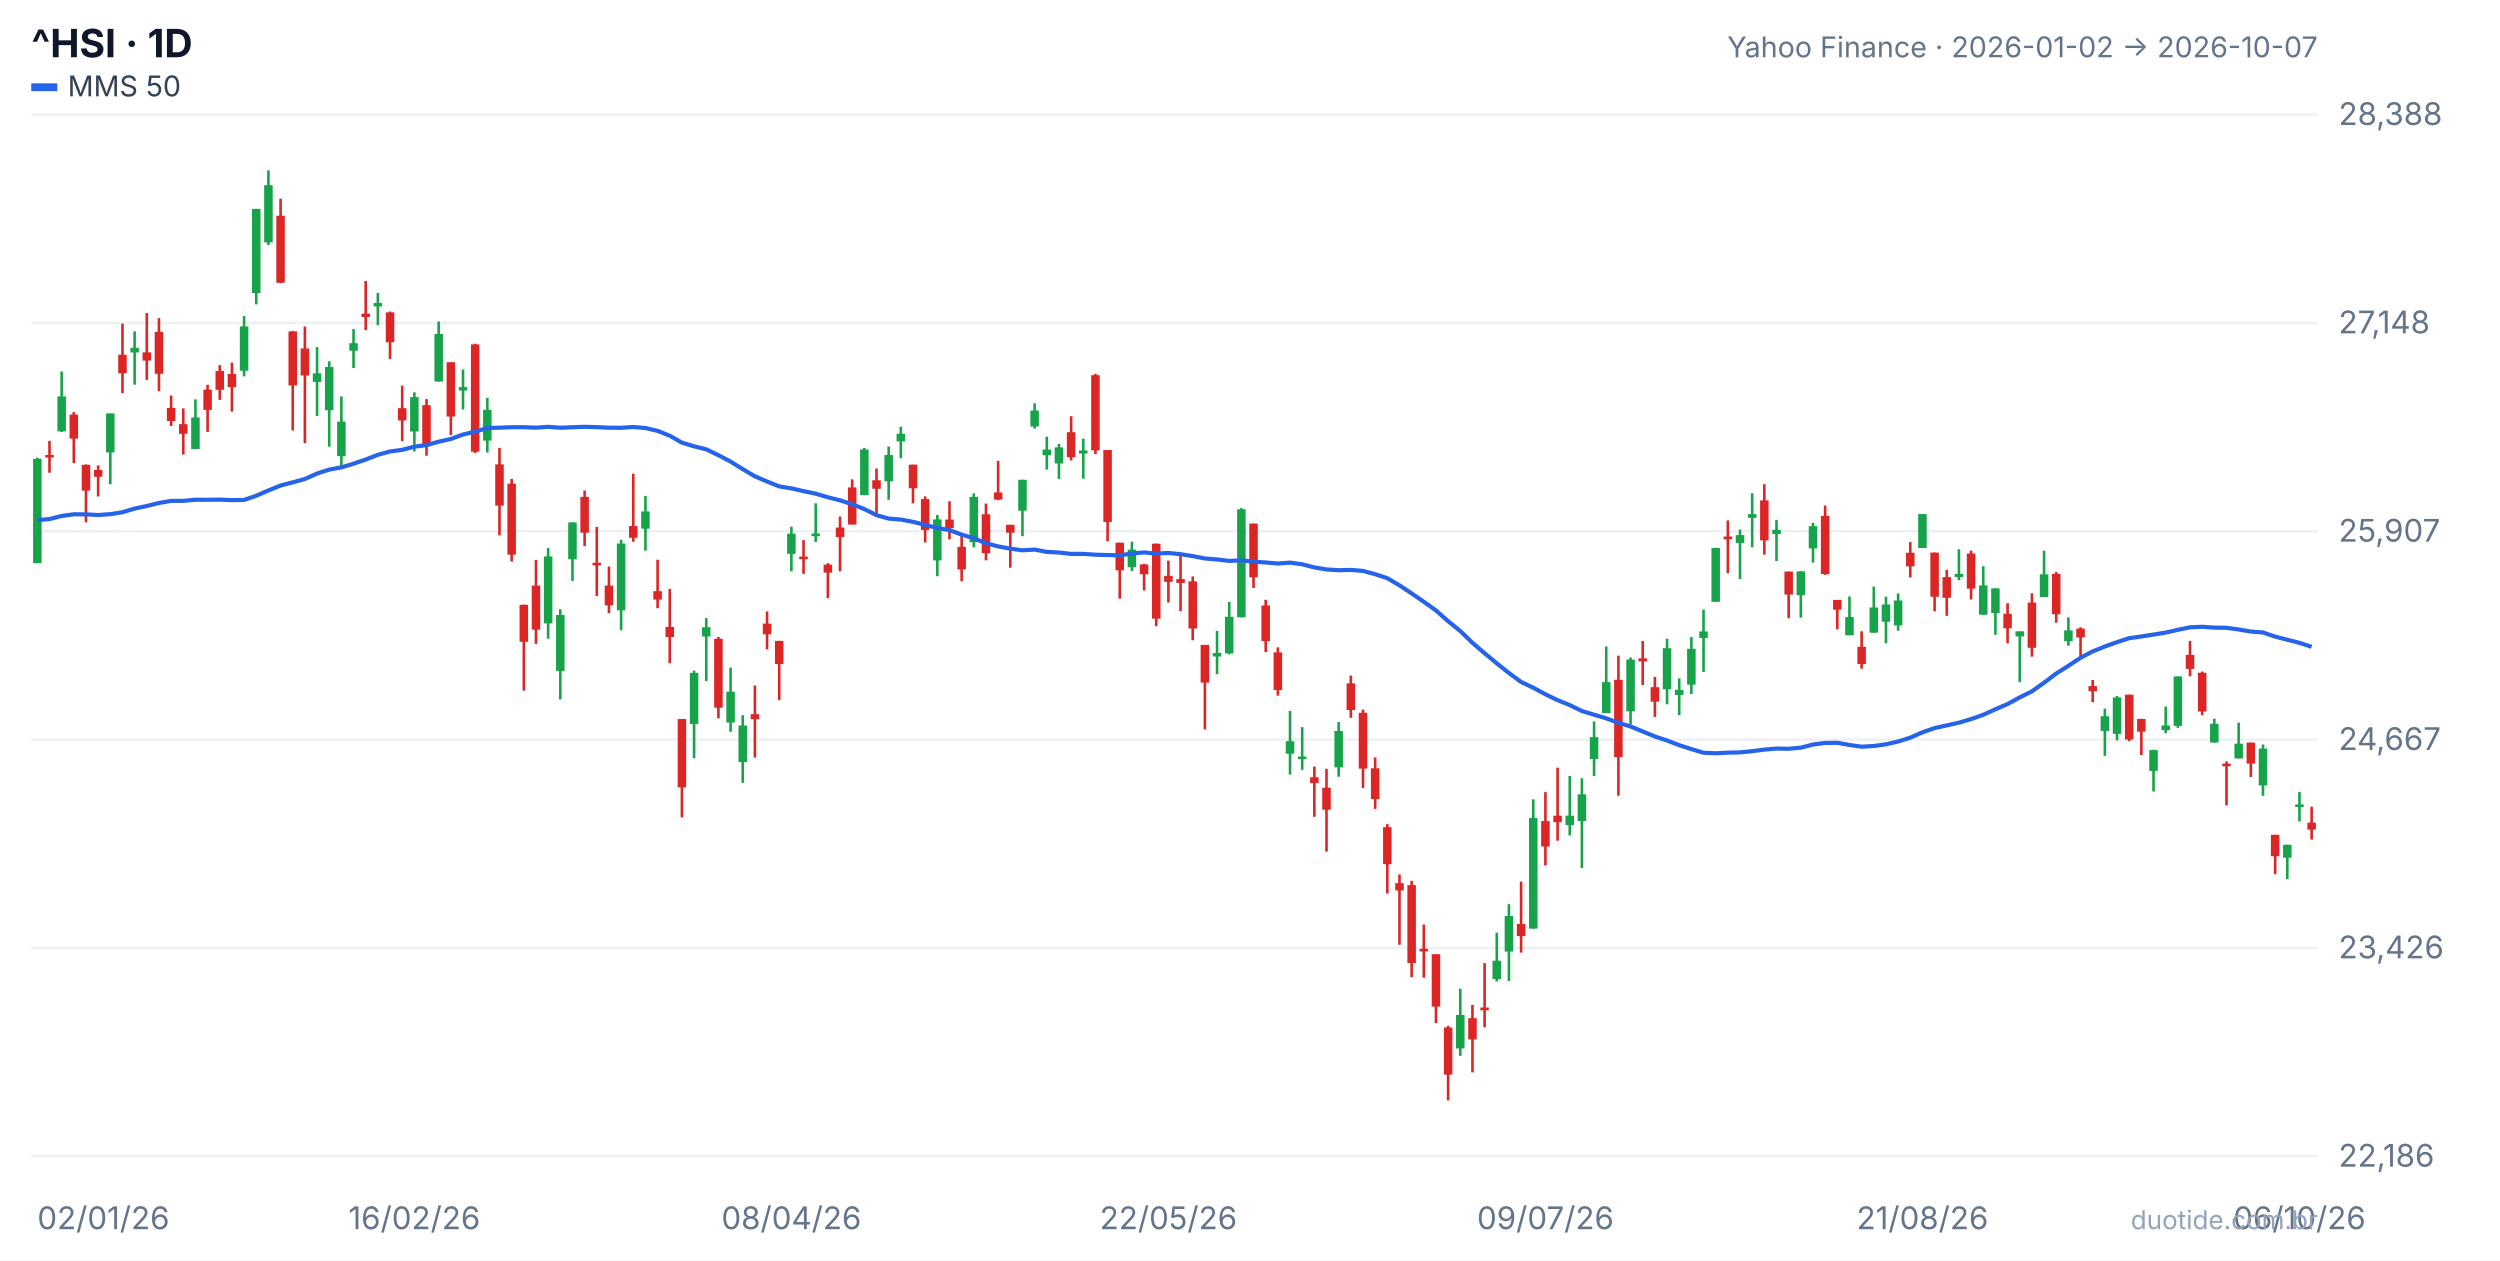
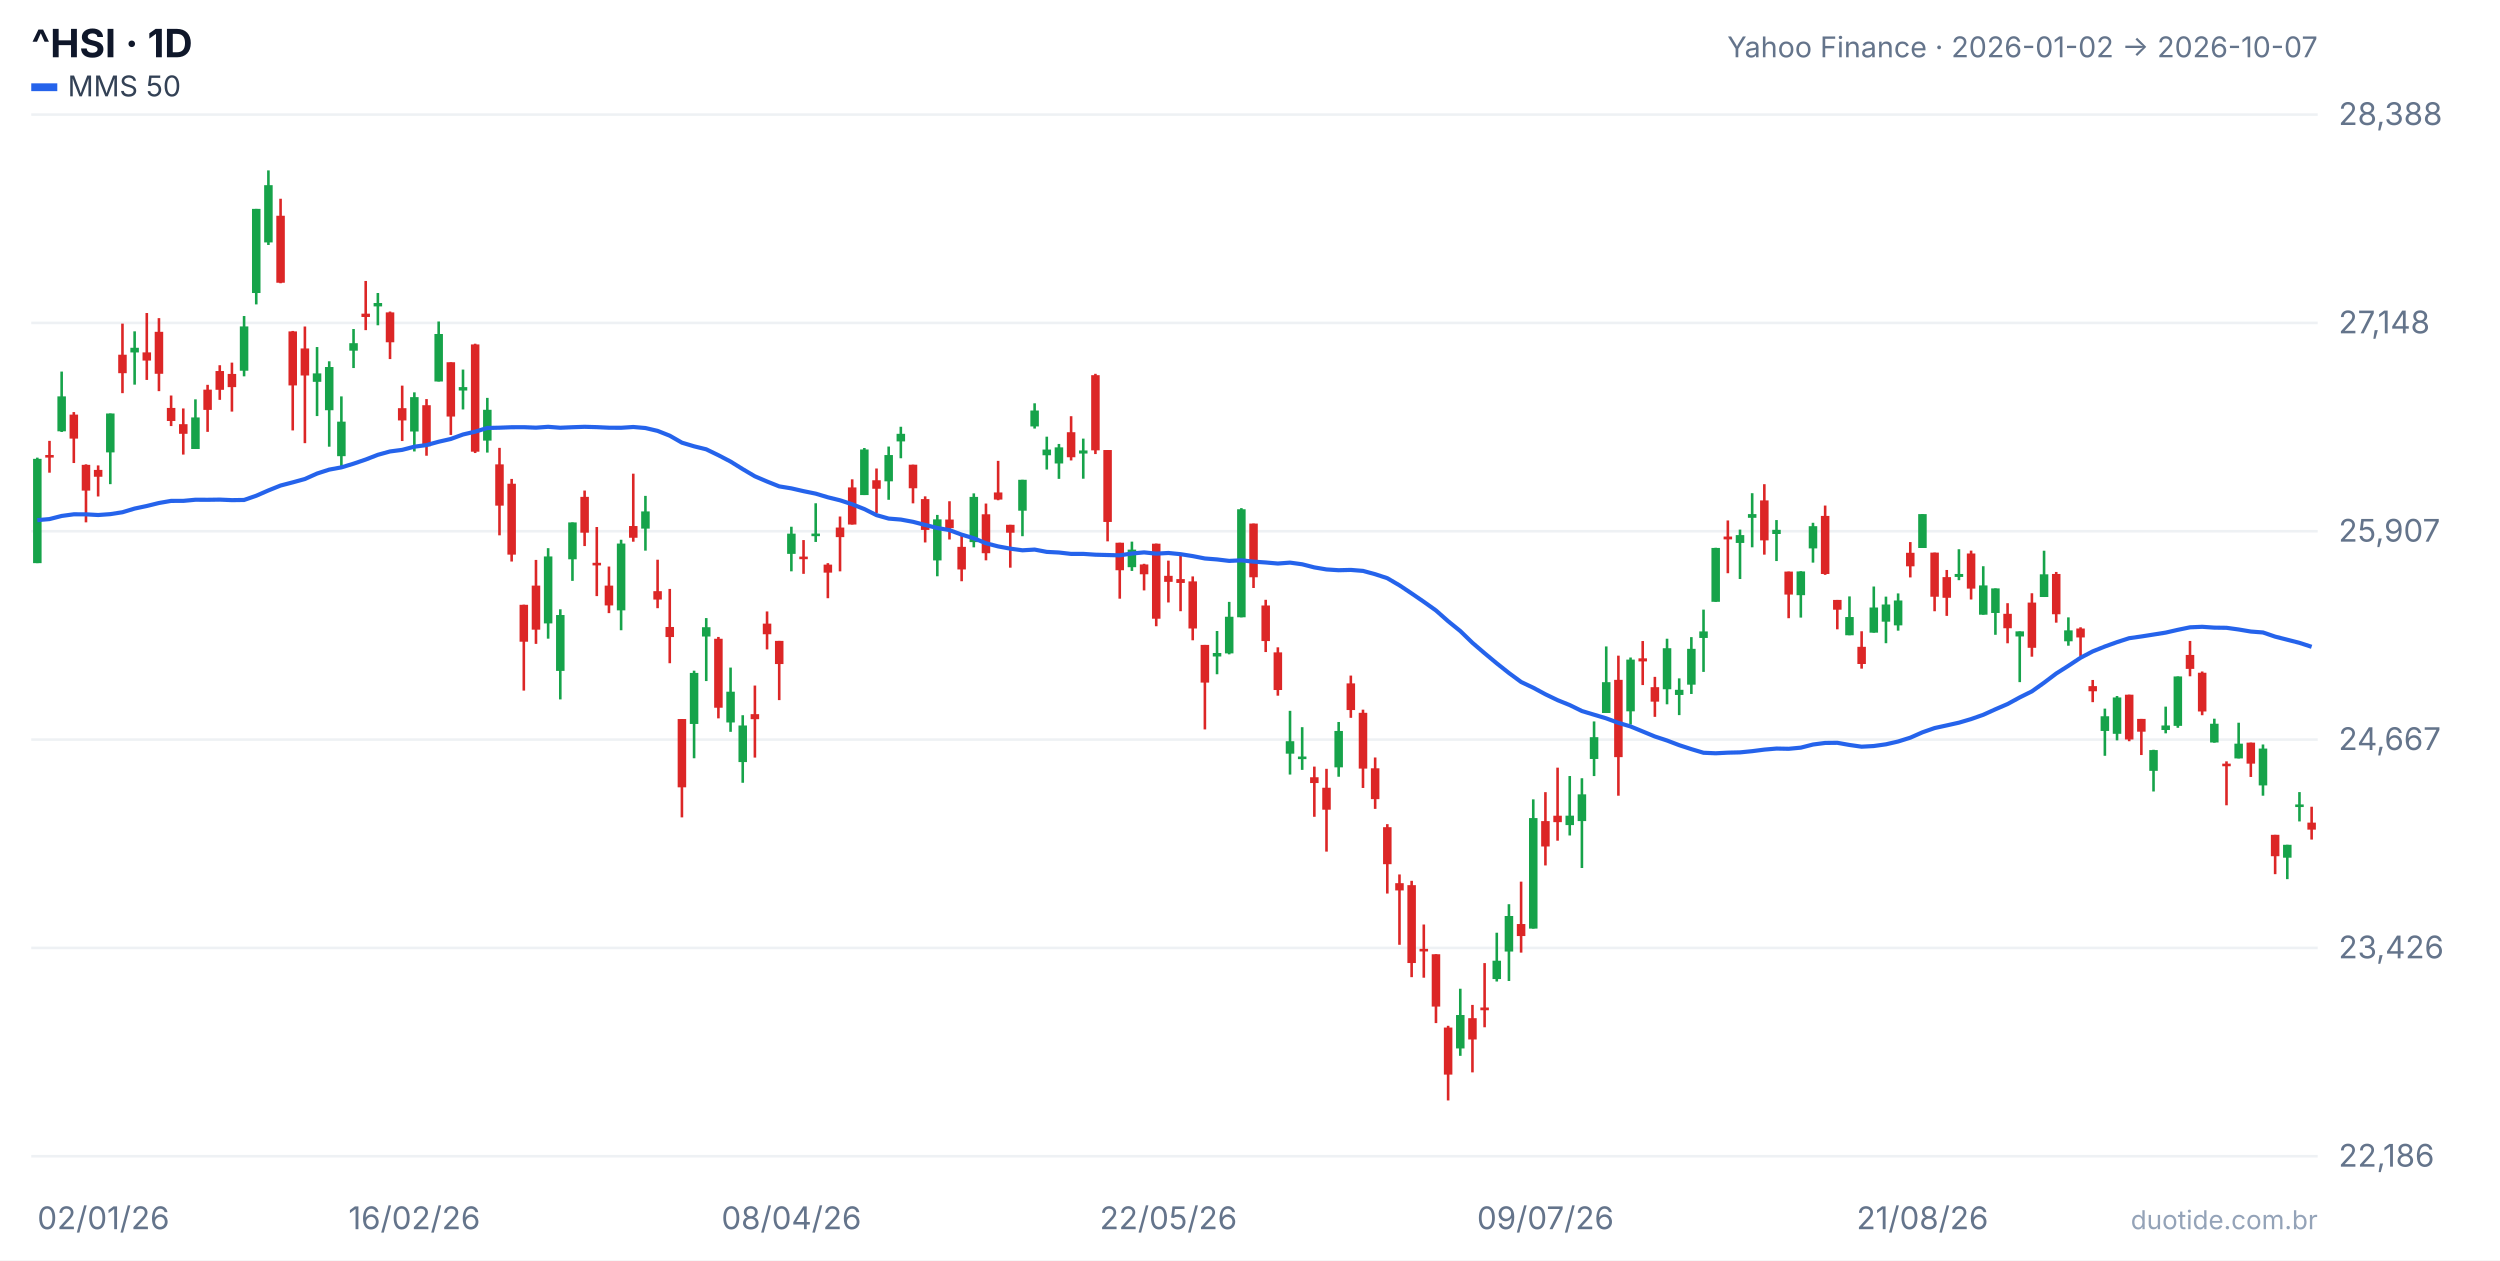
<svg xmlns="http://www.w3.org/2000/svg" viewBox="0 0 960 484" font-family="Inter,system-ui,sans-serif" font-size="12" role="img">
  <rect width="960" height="484" fill="#ffffff" />
  <text x="12" y="22" font-size="15" font-weight="700" fill="#0f172a">^HSI · 1D</text>
  <text x="890" y="22" font-size="11" fill="#64748b" text-anchor="end">Yahoo Finance · 2026-01-02 → 2026-10-07</text>
  <line x1="12" x2="890" y1="444" y2="444" stroke="#eef1f4" />
  <text x="898" y="448" fill="#64748b">22,186</text>
  <line x1="12" x2="890" y1="364" y2="364" stroke="#eef1f4" />
  <text x="898" y="368" fill="#64748b">23,426</text>
  <line x1="12" x2="890" y1="284" y2="284" stroke="#eef1f4" />
  <text x="898" y="288" fill="#64748b">24,667</text>
  <line x1="12" x2="890" y1="204" y2="204" stroke="#eef1f4" />
  <text x="898" y="208" fill="#64748b">25,907</text>
  <line x1="12" x2="890" y1="124" y2="124" stroke="#eef1f4" />
  <text x="898" y="128" fill="#64748b">27,148</text>
  <line x1="12" x2="890" y1="44" y2="44" stroke="#eef1f4" />
  <text x="898" y="48" fill="#64748b">28,388</text>
  <text x="14.335" y="472" fill="#64748b" text-anchor="start">02/01/26</text>
  <text x="159.112" y="472" fill="#64748b" text-anchor="middle">16/02/26</text>
  <text x="303.888" y="472" fill="#64748b" text-anchor="middle">08/04/26</text>
  <text x="448.665" y="472" fill="#64748b" text-anchor="middle">22/05/26</text>
  <text x="593.441" y="472" fill="#64748b" text-anchor="middle">09/07/26</text>
  <text x="738.218" y="472" fill="#64748b" text-anchor="middle">21/08/26</text>
-   <text x="882.995" y="472" fill="#64748b" text-anchor="middle">06/10/26</text>
  <line x1="14.335" x2="14.335" y1="175.734" y2="216.246" stroke="#16a34a" />
  <rect x="12.701" y="176.196" width="3.269" height="40.051" fill="#16a34a" />
  <line x1="19.005" x2="19.005" y1="169.293" y2="181.514" stroke="#dc2626" />
  <rect x="17.371" y="174.714" width="3.269" height="1" fill="#dc2626" />
  <line x1="23.676" x2="23.676" y1="142.684" y2="165.885" stroke="#16a34a" />
  <rect x="22.041" y="152.207" width="3.269" height="13.417" fill="#16a34a" />
  <line x1="28.346" x2="28.346" y1="158.238" y2="177.805" stroke="#dc2626" />
  <rect x="26.711" y="159.212" width="3.269" height="9.214" fill="#dc2626" />
  <line x1="33.016" x2="33.016" y1="178.31" y2="200.581" stroke="#dc2626" />
  <rect x="31.381" y="178.497" width="3.269" height="9.897" fill="#dc2626" />
  <line x1="37.686" x2="37.686" y1="178.72" y2="190.645" stroke="#dc2626" />
  <rect x="36.052" y="180.447" width="3.269" height="2.628" fill="#dc2626" />
  <line x1="42.356" x2="42.356" y1="158.783" y2="185.915" stroke="#16a34a" />
  <rect x="40.722" y="158.783" width="3.269" height="14.938" fill="#16a34a" />
  <line x1="47.027" x2="47.027" y1="124.27" y2="150.976" stroke="#dc2626" />
  <rect x="45.392" y="136.21" width="3.269" height="7.097" fill="#dc2626" />
  <line x1="51.697" x2="51.697" y1="127.233" y2="147.705" stroke="#16a34a" />
  <rect x="50.062" y="133.547" width="3.269" height="1.795" fill="#16a34a" />
  <line x1="56.367" x2="56.367" y1="120.196" y2="145.894" stroke="#dc2626" />
  <rect x="54.732" y="135.317" width="3.269" height="3.143" fill="#dc2626" />
  <line x1="61.037" x2="61.037" y1="122.165" y2="150.202" stroke="#dc2626" />
  <rect x="59.403" y="127.418" width="3.269" height="16.115" fill="#dc2626" />
  <line x1="65.707" x2="65.707" y1="151.876" y2="163.608" stroke="#dc2626" />
  <rect x="64.073" y="156.647" width="3.269" height="5.011" fill="#dc2626" />
  <line x1="70.378" x2="70.378" y1="156.844" y2="174.558" stroke="#dc2626" />
  <rect x="68.743" y="162.883" width="3.269" height="3.701" fill="#dc2626" />
  <line x1="75.048" x2="75.048" y1="153.347" y2="172.419" stroke="#16a34a" />
  <rect x="73.413" y="160.293" width="3.269" height="12.125" fill="#16a34a" />
  <line x1="79.718" x2="79.718" y1="147.772" y2="165.834" stroke="#dc2626" />
  <rect x="78.084" y="149.624" width="3.269" height="7.774" fill="#dc2626" />
  <line x1="84.388" x2="84.388" y1="140.245" y2="153.543" stroke="#dc2626" />
  <rect x="82.754" y="142.475" width="3.269" height="7.213" fill="#dc2626" />
  <line x1="89.059" x2="89.059" y1="139.246" y2="158.051" stroke="#dc2626" />
  <rect x="87.424" y="143.592" width="3.269" height="5.064" fill="#dc2626" />
  <line x1="93.729" x2="93.729" y1="121.353" y2="144.516" stroke="#16a34a" />
  <rect x="92.094" y="125.348" width="3.269" height="17.012" fill="#16a34a" />
  <line x1="98.399" x2="98.399" y1="80.209" y2="116.89" stroke="#16a34a" />
  <rect x="96.764" y="80.209" width="3.269" height="32.31" fill="#16a34a" />
  <line x1="103.069" x2="103.069" y1="65.429" y2="94.074" stroke="#16a34a" />
  <rect x="101.435" y="71.104" width="3.269" height="21.989" fill="#16a34a" />
  <line x1="107.739" x2="107.739" y1="76.318" y2="108.77" stroke="#dc2626" />
  <rect x="106.105" y="82.848" width="3.269" height="25.723" fill="#dc2626" />
  <line x1="112.41" x2="112.41" y1="127.08" y2="165.288" stroke="#dc2626" />
  <rect x="110.775" y="127.257" width="3.269" height="20.75" fill="#dc2626" />
  <line x1="117.08" x2="117.08" y1="125.378" y2="170.177" stroke="#dc2626" />
  <rect x="115.445" y="133.808" width="3.269" height="10.382" fill="#dc2626" />
  <line x1="121.75" x2="121.75" y1="133.262" y2="159.77" stroke="#16a34a" />
  <rect x="120.115" y="143.381" width="3.269" height="3.242" fill="#16a34a" />
  <line x1="126.42" x2="126.42" y1="138.733" y2="171.533" stroke="#16a34a" />
  <rect x="124.786" y="140.935" width="3.269" height="16.592" fill="#16a34a" />
  <line x1="131.09" x2="131.09" y1="152.214" y2="178.997" stroke="#16a34a" />
  <rect x="129.456" y="161.913" width="3.269" height="13.259" fill="#16a34a" />
  <line x1="135.761" x2="135.761" y1="126.342" y2="141.331" stroke="#16a34a" />
  <rect x="134.126" y="131.783" width="3.269" height="2.881" fill="#16a34a" />
  <line x1="140.431" x2="140.431" y1="107.891" y2="126.775" stroke="#dc2626" />
  <rect x="138.796" y="120.446" width="3.269" height="1.278" fill="#dc2626" />
  <line x1="145.101" x2="145.101" y1="112.513" y2="124.908" stroke="#16a34a" />
  <rect x="143.466" y="116.356" width="3.269" height="1.303" fill="#16a34a" />
  <line x1="149.771" x2="149.771" y1="119.629" y2="137.884" stroke="#dc2626" />
  <rect x="148.137" y="119.956" width="3.269" height="11.48" fill="#dc2626" />
  <line x1="154.441" x2="154.441" y1="148.081" y2="169.36" stroke="#dc2626" />
  <rect x="152.807" y="156.74" width="3.269" height="4.71" fill="#dc2626" />
  <line x1="159.112" x2="159.112" y1="150.662" y2="173.362" stroke="#16a34a" />
  <rect x="157.477" y="152.498" width="3.269" height="13.203" fill="#16a34a" />
  <line x1="163.782" x2="163.782" y1="153.246" y2="175.003" stroke="#dc2626" />
  <rect x="162.147" y="155.6" width="3.269" height="15.767" fill="#dc2626" />
  <line x1="168.452" x2="168.452" y1="123.456" y2="146.499" stroke="#16a34a" />
  <rect x="166.818" y="128.252" width="3.269" height="18.246" fill="#16a34a" />
  <line x1="173.122" x2="173.122" y1="139.101" y2="167.013" stroke="#dc2626" />
  <rect x="171.488" y="139.101" width="3.269" height="20.853" fill="#dc2626" />
  <line x1="177.793" x2="177.793" y1="141.916" y2="157.232" stroke="#16a34a" />
  <rect x="176.158" y="148.643" width="3.269" height="1.323" fill="#16a34a" />
  <line x1="182.463" x2="182.463" y1="131.982" y2="173.968" stroke="#dc2626" />
  <rect x="180.828" y="132.262" width="3.269" height="41.19" fill="#dc2626" />
  <line x1="187.133" x2="187.133" y1="152.784" y2="173.795" stroke="#16a34a" />
  <rect x="185.498" y="157.361" width="3.269" height="11.833" fill="#16a34a" />
  <line x1="191.803" x2="191.803" y1="171.979" y2="205.571" stroke="#dc2626" />
  <rect x="190.169" y="178.317" width="3.269" height="15.847" fill="#dc2626" />
  <line x1="196.473" x2="196.473" y1="183.905" y2="215.628" stroke="#dc2626" />
  <rect x="194.839" y="185.755" width="3.269" height="27.224" fill="#dc2626" />
  <line x1="201.144" x2="201.144" y1="232.199" y2="265.192" stroke="#dc2626" />
  <rect x="199.509" y="232.244" width="3.269" height="14.178" fill="#dc2626" />
  <line x1="205.814" x2="205.814" y1="215.009" y2="247.248" stroke="#dc2626" />
  <rect x="204.179" y="224.873" width="3.269" height="16.916" fill="#dc2626" />
  <line x1="210.484" x2="210.484" y1="210.487" y2="245.252" stroke="#16a34a" />
  <rect x="208.849" y="213.675" width="3.269" height="25.713" fill="#16a34a" />
  <line x1="215.154" x2="215.154" y1="233.968" y2="268.573" stroke="#16a34a" />
  <rect x="213.52" y="236.17" width="3.269" height="21.457" fill="#16a34a" />
  <line x1="219.824" x2="219.824" y1="200.609" y2="223.058" stroke="#16a34a" />
  <rect x="218.19" y="200.609" width="3.269" height="14.162" fill="#16a34a" />
  <line x1="224.495" x2="224.495" y1="188.373" y2="209.689" stroke="#dc2626" />
  <rect x="222.86" y="190.795" width="3.269" height="13.757" fill="#dc2626" />
  <line x1="229.165" x2="229.165" y1="202.371" y2="228.903" stroke="#dc2626" />
  <rect x="227.53" y="216.114" width="3.269" height="1" fill="#dc2626" />
  <line x1="233.835" x2="233.835" y1="217.552" y2="235.435" stroke="#dc2626" />
  <rect x="232.201" y="224.879" width="3.269" height="7.606" fill="#dc2626" />
  <line x1="238.505" x2="238.505" y1="207.262" y2="242.016" stroke="#16a34a" />
  <rect x="236.871" y="208.727" width="3.269" height="25.65" fill="#16a34a" />
  <line x1="243.176" x2="243.176" y1="181.892" y2="208.022" stroke="#dc2626" />
  <rect x="241.541" y="201.994" width="3.269" height="4.507" fill="#dc2626" />
  <line x1="247.846" x2="247.846" y1="190.417" y2="211.448" stroke="#16a34a" />
  <rect x="246.211" y="196.384" width="3.269" height="6.603" fill="#16a34a" />
  <line x1="252.516" x2="252.516" y1="214.93" y2="233.552" stroke="#dc2626" />
  <rect x="250.881" y="227.007" width="3.269" height="3.223" fill="#dc2626" />
  <line x1="257.186" x2="257.186" y1="226.148" y2="254.679" stroke="#dc2626" />
  <rect x="255.552" y="240.761" width="3.269" height="3.867" fill="#dc2626" />
  <line x1="261.856" x2="261.856" y1="276.109" y2="313.874" stroke="#dc2626" />
  <rect x="260.222" y="276.109" width="3.269" height="26.225" fill="#dc2626" />
  <line x1="266.527" x2="266.527" y1="257.54" y2="291.176" stroke="#16a34a" />
  <rect x="264.892" y="258.403" width="3.269" height="19.597" fill="#16a34a" />
  <line x1="271.197" x2="271.197" y1="237.342" y2="261.531" stroke="#16a34a" />
  <rect x="269.562" y="240.847" width="3.269" height="3.575" fill="#16a34a" />
  <line x1="275.867" x2="275.867" y1="244.582" y2="275.854" stroke="#dc2626" />
  <rect x="274.232" y="245.283" width="3.269" height="26.487" fill="#dc2626" />
  <line x1="280.537" x2="280.537" y1="256.348" y2="281.025" stroke="#16a34a" />
  <rect x="278.903" y="265.614" width="3.269" height="11.816" fill="#16a34a" />
  <line x1="285.207" x2="285.207" y1="274.644" y2="300.587" stroke="#16a34a" />
  <rect x="283.573" y="278.583" width="3.269" height="14.055" fill="#16a34a" />
  <line x1="289.878" x2="289.878" y1="263.251" y2="290.914" stroke="#dc2626" />
  <rect x="288.243" y="274.235" width="3.269" height="1.938" fill="#dc2626" />
  <line x1="294.548" x2="294.548" y1="234.797" y2="249.376" stroke="#dc2626" />
  <rect x="292.913" y="239.474" width="3.269" height="4.076" fill="#dc2626" />
  <line x1="299.218" x2="299.218" y1="246.1" y2="268.846" stroke="#dc2626" />
  <rect x="297.584" y="246.1" width="3.269" height="8.897" fill="#dc2626" />
  <line x1="303.888" x2="303.888" y1="202.268" y2="219.39" stroke="#16a34a" />
  <rect x="302.254" y="204.922" width="3.269" height="7.768" fill="#16a34a" />
  <line x1="308.559" x2="308.559" y1="207.387" y2="220.36" stroke="#dc2626" />
  <rect x="306.924" y="213.732" width="3.269" height="1" fill="#dc2626" />
  <line x1="313.229" x2="313.229" y1="193.253" y2="208.106" stroke="#16a34a" />
  <rect x="311.594" y="204.889" width="3.269" height="1" fill="#16a34a" />
  <line x1="317.899" x2="317.899" y1="216.249" y2="229.717" stroke="#dc2626" />
  <rect x="316.264" y="216.812" width="3.269" height="3.082" fill="#dc2626" />
  <line x1="322.569" x2="322.569" y1="198.34" y2="219.399" stroke="#dc2626" />
  <rect x="320.935" y="202.576" width="3.269" height="3.681" fill="#dc2626" />
  <line x1="327.239" x2="327.239" y1="184.056" y2="201.42" stroke="#dc2626" />
  <rect x="325.605" y="187.173" width="3.269" height="14.247" fill="#dc2626" />
  <line x1="331.91" x2="331.91" y1="172.03" y2="190.104" stroke="#16a34a" />
  <rect x="330.275" y="172.598" width="3.269" height="17.506" fill="#16a34a" />
  <line x1="336.58" x2="336.58" y1="179.904" y2="197.027" stroke="#dc2626" />
  <rect x="334.945" y="184.418" width="3.269" height="3.266" fill="#dc2626" />
  <line x1="341.25" x2="341.25" y1="171.474" y2="191.92" stroke="#16a34a" />
  <rect x="339.615" y="174.738" width="3.269" height="10.09" fill="#16a34a" />
  <line x1="345.92" x2="345.92" y1="163.877" y2="175.967" stroke="#16a34a" />
  <rect x="344.286" y="166.586" width="3.269" height="2.914" fill="#16a34a" />
  <line x1="350.59" x2="350.59" y1="178.444" y2="193.286" stroke="#dc2626" />
  <rect x="348.956" y="178.444" width="3.269" height="9.052" fill="#dc2626" />
  <line x1="355.261" x2="355.261" y1="190.602" y2="208.306" stroke="#dc2626" />
  <rect x="353.626" y="191.651" width="3.269" height="11.841" fill="#dc2626" />
  <line x1="359.931" x2="359.931" y1="197.727" y2="221.287" stroke="#16a34a" />
  <rect x="358.296" y="199.437" width="3.269" height="15.765" fill="#16a34a" />
  <line x1="364.601" x2="364.601" y1="192.476" y2="207.165" stroke="#dc2626" />
  <rect x="362.966" y="199.508" width="3.269" height="3.31" fill="#dc2626" />
  <line x1="369.271" x2="369.271" y1="204.687" y2="223.199" stroke="#dc2626" />
  <rect x="367.637" y="209.994" width="3.269" height="8.679" fill="#dc2626" />
  <line x1="373.941" x2="373.941" y1="189.45" y2="210.182" stroke="#16a34a" />
  <rect x="372.307" y="190.811" width="3.269" height="17.361" fill="#16a34a" />
  <line x1="378.612" x2="378.612" y1="193.364" y2="215.167" stroke="#dc2626" />
  <rect x="376.977" y="197.486" width="3.269" height="14.948" fill="#dc2626" />
  <line x1="383.282" x2="383.282" y1="176.971" y2="192.099" stroke="#dc2626" />
  <rect x="381.647" y="189.102" width="3.269" height="2.738" fill="#dc2626" />
  <line x1="387.952" x2="387.952" y1="201.522" y2="217.991" stroke="#dc2626" />
  <rect x="386.318" y="201.522" width="3.269" height="3.04" fill="#dc2626" />
  <line x1="392.622" x2="392.622" y1="184.237" y2="205.902" stroke="#16a34a" />
  <rect x="390.988" y="184.237" width="3.269" height="11.874" fill="#16a34a" />
  <line x1="397.293" x2="397.293" y1="154.864" y2="164.567" stroke="#16a34a" />
  <rect x="395.658" y="157.635" width="3.269" height="6.122" fill="#16a34a" />
  <line x1="401.963" x2="401.963" y1="167.682" y2="180.302" stroke="#16a34a" />
  <rect x="400.328" y="172.633" width="3.269" height="2.188" fill="#16a34a" />
  <line x1="406.633" x2="406.633" y1="170.477" y2="183.883" stroke="#16a34a" />
  <rect x="404.998" y="171.787" width="3.269" height="6.189" fill="#16a34a" />
  <line x1="411.303" x2="411.303" y1="159.822" y2="176.817" stroke="#dc2626" />
  <rect x="409.669" y="165.97" width="3.269" height="9.616" fill="#dc2626" />
  <line x1="415.973" x2="415.973" y1="168.429" y2="183.828" stroke="#16a34a" />
  <rect x="414.339" y="172.973" width="3.269" height="1.19" fill="#16a34a" />
  <line x1="420.644" x2="420.644" y1="143.543" y2="174.365" stroke="#dc2626" />
  <rect x="419.009" y="144.068" width="3.269" height="28.866" fill="#dc2626" />
  <line x1="425.314" x2="425.314" y1="172.807" y2="207.88" stroke="#dc2626" />
  <rect x="423.679" y="172.807" width="3.269" height="27.62" fill="#dc2626" />
  <line x1="429.984" x2="429.984" y1="208.408" y2="229.899" stroke="#dc2626" />
  <rect x="428.349" y="208.408" width="3.269" height="10.562" fill="#dc2626" />
  <line x1="434.654" x2="434.654" y1="207.989" y2="219.232" stroke="#16a34a" />
  <rect x="433.02" y="211.059" width="3.269" height="6.738" fill="#16a34a" />
  <line x1="439.324" x2="439.324" y1="216.497" y2="226.716" stroke="#dc2626" />
  <rect x="437.69" y="216.749" width="3.269" height="3.773" fill="#dc2626" />
  <line x1="443.995" x2="443.995" y1="208.747" y2="240.474" stroke="#dc2626" />
  <rect x="442.36" y="208.777" width="3.269" height="28.808" fill="#dc2626" />
  <line x1="448.665" x2="448.665" y1="215.283" y2="231.348" stroke="#dc2626" />
  <rect x="447.03" y="221.123" width="3.269" height="2.307" fill="#dc2626" />
  <line x1="453.335" x2="453.335" y1="212.96" y2="234.706" stroke="#dc2626" />
  <rect x="451.701" y="222.376" width="3.269" height="1.477" fill="#dc2626" />
  <line x1="458.005" x2="458.005" y1="221.341" y2="245.871" stroke="#dc2626" />
  <rect x="456.371" y="223.252" width="3.269" height="18.092" fill="#dc2626" />
  <line x1="462.676" x2="462.676" y1="247.642" y2="280.1" stroke="#dc2626" />
  <rect x="461.041" y="247.642" width="3.269" height="14.472" fill="#dc2626" />
  <line x1="467.346" x2="467.346" y1="242.305" y2="258.913" stroke="#16a34a" />
  <rect x="465.711" y="250.749" width="3.269" height="1.346" fill="#16a34a" />
  <line x1="472.016" x2="472.016" y1="231.121" y2="251.271" stroke="#16a34a" />
  <rect x="470.381" y="236.833" width="3.269" height="14.067" fill="#16a34a" />
  <line x1="476.686" x2="476.686" y1="195.117" y2="237.062" stroke="#16a34a" />
  <rect x="475.052" y="195.552" width="3.269" height="41.482" fill="#16a34a" />
  <line x1="481.356" x2="481.356" y1="201.053" y2="225.789" stroke="#dc2626" />
  <rect x="479.722" y="201.053" width="3.269" height="20.623" fill="#dc2626" />
  <line x1="486.027" x2="486.027" y1="230.326" y2="250.386" stroke="#dc2626" />
  <rect x="484.392" y="232.505" width="3.269" height="13.665" fill="#dc2626" />
  <line x1="490.697" x2="490.697" y1="248.57" y2="267.145" stroke="#dc2626" />
  <rect x="489.062" y="250.509" width="3.269" height="14.456" fill="#dc2626" />
  <line x1="495.367" x2="495.367" y1="272.96" y2="297.429" stroke="#16a34a" />
  <rect x="493.732" y="284.627" width="3.269" height="4.782" fill="#16a34a" />
  <line x1="500.037" x2="500.037" y1="279.236" y2="295.633" stroke="#16a34a" />
  <rect x="498.403" y="290.506" width="3.269" height="1" fill="#16a34a" />
  <line x1="504.707" x2="504.707" y1="294.371" y2="313.649" stroke="#dc2626" />
  <rect x="503.073" y="298.462" width="3.269" height="2.229" fill="#dc2626" />
  <line x1="509.378" x2="509.378" y1="295.226" y2="327.021" stroke="#dc2626" />
  <rect x="507.743" y="302.493" width="3.269" height="8.431" fill="#dc2626" />
  <line x1="514.048" x2="514.048" y1="277.24" y2="298.27" stroke="#16a34a" />
  <rect x="512.413" y="280.691" width="3.269" height="13.968" fill="#16a34a" />
  <line x1="518.718" x2="518.718" y1="259.422" y2="275.648" stroke="#dc2626" />
  <rect x="517.084" y="262.42" width="3.269" height="10.238" fill="#dc2626" />
  <line x1="523.388" x2="523.388" y1="272.508" y2="302.579" stroke="#dc2626" />
  <rect x="521.754" y="273.72" width="3.269" height="21.426" fill="#dc2626" />
  <line x1="528.059" x2="528.059" y1="290.874" y2="310.615" stroke="#dc2626" />
  <rect x="526.424" y="295.023" width="3.269" height="11.846" fill="#dc2626" />
  <line x1="532.729" x2="532.729" y1="316.472" y2="343.122" stroke="#dc2626" />
  <rect x="531.094" y="317.637" width="3.269" height="14.212" fill="#dc2626" />
  <line x1="537.399" x2="537.399" y1="335.789" y2="362.8" stroke="#dc2626" />
  <rect x="535.764" y="339.139" width="3.269" height="2.788" fill="#dc2626" />
  <line x1="542.069" x2="542.069" y1="338.233" y2="375.229" stroke="#dc2626" />
  <rect x="540.435" y="339.896" width="3.269" height="29.906" fill="#dc2626" />
  <line x1="546.739" x2="546.739" y1="355.01" y2="375.439" stroke="#dc2626" />
  <rect x="545.105" y="364.358" width="3.269" height="1" fill="#dc2626" />
  <line x1="551.41" x2="551.41" y1="366.434" y2="392.869" stroke="#dc2626" />
  <rect x="549.775" y="366.434" width="3.269" height="20.094" fill="#dc2626" />
  <line x1="556.08" x2="556.08" y1="393.909" y2="422.571" stroke="#dc2626" />
  <rect x="554.445" y="394.578" width="3.269" height="18.072" fill="#dc2626" />
  <line x1="560.75" x2="560.75" y1="379.676" y2="405.441" stroke="#16a34a" />
  <rect x="559.115" y="389.768" width="3.269" height="12.835" fill="#16a34a" />
  <line x1="565.42" x2="565.42" y1="385.887" y2="411.793" stroke="#dc2626" />
  <rect x="563.786" y="390.981" width="3.269" height="8.18" fill="#dc2626" />
  <line x1="570.09" x2="570.09" y1="369.825" y2="394.474" stroke="#dc2626" />
  <rect x="568.456" y="386.882" width="3.269" height="1.058" fill="#dc2626" />
  <line x1="574.761" x2="574.761" y1="358.167" y2="376.901" stroke="#16a34a" />
  <rect x="573.126" y="368.915" width="3.269" height="7.041" fill="#16a34a" />
  <line x1="579.431" x2="579.431" y1="347.213" y2="376.696" stroke="#16a34a" />
  <rect x="577.796" y="351.743" width="3.269" height="13.653" fill="#16a34a" />
  <line x1="584.101" x2="584.101" y1="338.548" y2="365.804" stroke="#dc2626" />
  <rect x="582.466" y="354.827" width="3.269" height="4.617" fill="#dc2626" />
  <line x1="588.771" x2="588.771" y1="306.949" y2="356.586" stroke="#16a34a" />
  <rect x="587.137" y="314.137" width="3.269" height="42.449" fill="#16a34a" />
  <line x1="593.441" x2="593.441" y1="304.186" y2="332.332" stroke="#dc2626" />
  <rect x="591.807" y="315.305" width="3.269" height="9.748" fill="#dc2626" />
  <line x1="598.112" x2="598.112" y1="294.779" y2="322.833" stroke="#dc2626" />
  <rect x="596.477" y="313.235" width="3.269" height="2.471" fill="#dc2626" />
  <line x1="602.782" x2="602.782" y1="297.995" y2="320.826" stroke="#16a34a" />
  <rect x="601.147" y="313.217" width="3.269" height="3.616" fill="#16a34a" />
  <line x1="607.452" x2="607.452" y1="298.845" y2="333.316" stroke="#16a34a" />
  <rect x="605.818" y="305.027" width="3.269" height="10.267" fill="#16a34a" />
  <line x1="612.122" x2="612.122" y1="277.032" y2="298.01" stroke="#16a34a" />
  <rect x="610.488" y="283.077" width="3.269" height="8.368" fill="#16a34a" />
  <line x1="616.793" x2="616.793" y1="248.231" y2="273.796" stroke="#16a34a" />
  <rect x="615.158" y="261.957" width="3.269" height="11.839" fill="#16a34a" />
  <line x1="621.463" x2="621.463" y1="251.77" y2="305.557" stroke="#dc2626" />
  <rect x="619.828" y="261.058" width="3.269" height="29.684" fill="#dc2626" />
  <line x1="626.133" x2="626.133" y1="252.48" y2="278.223" stroke="#16a34a" />
  <rect x="624.498" y="253.286" width="3.269" height="19.864" fill="#16a34a" />
  <line x1="630.803" x2="630.803" y1="246.154" y2="263.067" stroke="#dc2626" />
  <rect x="629.169" y="252.803" width="3.269" height="1.177" fill="#dc2626" />
  <line x1="635.473" x2="635.473" y1="259.914" y2="275.276" stroke="#dc2626" />
  <rect x="633.839" y="263.872" width="3.269" height="5.561" fill="#dc2626" />
  <line x1="640.144" x2="640.144" y1="245.268" y2="270.454" stroke="#16a34a" />
  <rect x="638.509" y="248.917" width="3.269" height="15.753" fill="#16a34a" />
  <line x1="644.814" x2="644.814" y1="260.49" y2="274.603" stroke="#16a34a" />
  <rect x="643.179" y="264.883" width="3.269" height="1.982" fill="#16a34a" />
  <line x1="649.484" x2="649.484" y1="244.651" y2="266.488" stroke="#16a34a" />
  <rect x="647.849" y="249.151" width="3.269" height="13.762" fill="#16a34a" />
  <line x1="654.154" x2="654.154" y1="234.093" y2="258.007" stroke="#16a34a" />
  <rect x="652.52" y="242.465" width="3.269" height="2.509" fill="#16a34a" />
  <line x1="658.824" x2="658.824" y1="210.345" y2="231.095" stroke="#16a34a" />
  <rect x="657.19" y="210.41" width="3.269" height="20.685" fill="#16a34a" />
  <line x1="663.495" x2="663.495" y1="199.853" y2="220.121" stroke="#dc2626" />
  <rect x="661.86" y="206.031" width="3.269" height="1.093" fill="#dc2626" />
  <line x1="668.165" x2="668.165" y1="203.363" y2="222.34" stroke="#16a34a" />
  <rect x="666.53" y="205.476" width="3.269" height="3.012" fill="#16a34a" />
  <line x1="672.835" x2="672.835" y1="189.389" y2="210.164" stroke="#16a34a" />
  <rect x="671.201" y="197.417" width="3.269" height="1.425" fill="#16a34a" />
  <line x1="677.505" x2="677.505" y1="185.927" y2="212.982" stroke="#dc2626" />
  <rect x="675.871" y="192.156" width="3.269" height="15.352" fill="#dc2626" />
  <line x1="682.176" x2="682.176" y1="199.704" y2="215.444" stroke="#16a34a" />
  <rect x="680.541" y="203.452" width="3.269" height="1.601" fill="#16a34a" />
  <line x1="686.846" x2="686.846" y1="219.489" y2="237.398" stroke="#dc2626" />
  <rect x="685.211" y="219.489" width="3.269" height="8.826" fill="#dc2626" />
  <line x1="691.516" x2="691.516" y1="219.335" y2="237.159" stroke="#16a34a" />
  <rect x="689.881" y="219.431" width="3.269" height="9.117" fill="#16a34a" />
  <line x1="696.186" x2="696.186" y1="200.748" y2="216.05" stroke="#16a34a" />
  <rect x="694.552" y="202.054" width="3.269" height="8.532" fill="#16a34a" />
  <line x1="700.856" x2="700.856" y1="194.133" y2="220.745" stroke="#dc2626" />
  <rect x="699.222" y="198.114" width="3.269" height="22.298" fill="#dc2626" />
  <line x1="705.527" x2="705.527" y1="230.371" y2="241.66" stroke="#dc2626" />
  <rect x="703.892" y="230.371" width="3.269" height="3.755" fill="#dc2626" />
  <line x1="710.197" x2="710.197" y1="229.017" y2="243.934" stroke="#16a34a" />
  <rect x="708.562" y="236.941" width="3.269" height="6.993" fill="#16a34a" />
  <line x1="714.867" x2="714.867" y1="242.4" y2="256.763" stroke="#dc2626" />
  <rect x="713.232" y="248.379" width="3.269" height="6.597" fill="#dc2626" />
  <line x1="719.537" x2="719.537" y1="225.22" y2="242.945" stroke="#16a34a" />
  <rect x="717.903" y="233.283" width="3.269" height="9.662" fill="#16a34a" />
  <line x1="724.207" x2="724.207" y1="229.105" y2="246.994" stroke="#16a34a" />
  <rect x="722.573" y="232.128" width="3.269" height="6.596" fill="#16a34a" />
  <line x1="728.878" x2="728.878" y1="227.869" y2="242.177" stroke="#16a34a" />
  <rect x="727.243" y="230.585" width="3.269" height="9.555" fill="#16a34a" />
  <line x1="733.548" x2="733.548" y1="208.153" y2="221.73" stroke="#dc2626" />
  <rect x="731.913" y="212.27" width="3.269" height="5.197" fill="#dc2626" />
  <line x1="738.218" x2="738.218" y1="197.413" y2="210.43" stroke="#16a34a" />
  <rect x="736.584" y="197.413" width="3.269" height="13.017" fill="#16a34a" />
  <line x1="742.888" x2="742.888" y1="212.203" y2="234.721" stroke="#dc2626" />
  <rect x="741.254" y="212.203" width="3.269" height="16.947" fill="#dc2626" />
  <line x1="747.559" x2="747.559" y1="218.868" y2="236.494" stroke="#dc2626" />
  <rect x="745.924" y="221.612" width="3.269" height="7.94" fill="#dc2626" />
  <line x1="752.229" x2="752.229" y1="210.906" y2="222.79" stroke="#16a34a" />
  <rect x="750.594" y="220.402" width="3.269" height="1.143" fill="#16a34a" />
  <line x1="756.899" x2="756.899" y1="211.436" y2="230.205" stroke="#dc2626" />
  <rect x="755.264" y="212.541" width="3.269" height="13.486" fill="#dc2626" />
  <line x1="761.569" x2="761.569" y1="217.428" y2="236.041" stroke="#16a34a" />
  <rect x="759.935" y="224.799" width="3.269" height="11.242" fill="#16a34a" />
  <line x1="766.239" x2="766.239" y1="225.947" y2="243.765" stroke="#16a34a" />
  <rect x="764.605" y="225.947" width="3.269" height="9.438" fill="#16a34a" />
  <line x1="770.91" x2="770.91" y1="231.623" y2="247.021" stroke="#dc2626" />
  <rect x="769.275" y="235.702" width="3.269" height="5.545" fill="#dc2626" />
  <line x1="775.58" x2="775.58" y1="242.442" y2="261.939" stroke="#16a34a" />
  <rect x="773.945" y="242.442" width="3.269" height="1.96" fill="#16a34a" />
  <line x1="780.25" x2="780.25" y1="227.807" y2="252.169" stroke="#dc2626" />
  <rect x="778.615" y="231.392" width="3.269" height="17.363" fill="#dc2626" />
  <line x1="784.92" x2="784.92" y1="211.477" y2="229.252" stroke="#16a34a" />
  <rect x="783.286" y="220.538" width="3.269" height="8.714" fill="#16a34a" />
  <line x1="789.59" x2="789.59" y1="219.628" y2="239.103" stroke="#dc2626" />
  <rect x="787.956" y="220.402" width="3.269" height="15.468" fill="#dc2626" />
  <line x1="794.261" x2="794.261" y1="237.064" y2="247.957" stroke="#16a34a" />
  <rect x="792.626" y="242.057" width="3.269" height="4.199" fill="#16a34a" />
  <line x1="798.931" x2="798.931" y1="240.874" y2="252.086" stroke="#dc2626" />
  <rect x="797.296" y="241.351" width="3.269" height="3.429" fill="#dc2626" />
  <line x1="803.601" x2="803.601" y1="261.105" y2="269.628" stroke="#dc2626" />
  <rect x="801.966" y="263.467" width="3.269" height="1.98" fill="#dc2626" />
  <line x1="808.271" x2="808.271" y1="272.109" y2="290.226" stroke="#16a34a" />
  <rect x="806.637" y="275.046" width="3.269" height="5.641" fill="#16a34a" />
  <line x1="812.941" x2="812.941" y1="267.268" y2="284.301" stroke="#16a34a" />
  <rect x="811.307" y="267.825" width="3.269" height="13.957" fill="#16a34a" />
  <line x1="817.612" x2="817.612" y1="266.764" y2="284.63" stroke="#dc2626" />
  <rect x="815.977" y="266.764" width="3.269" height="17.207" fill="#dc2626" />
  <line x1="822.282" x2="822.282" y1="276.06" y2="289.935" stroke="#dc2626" />
  <rect x="820.647" y="276.06" width="3.269" height="4.91" fill="#dc2626" />
  <line x1="826.952" x2="826.952" y1="287.91" y2="303.933" stroke="#16a34a" />
  <rect x="825.318" y="288.03" width="3.269" height="7.978" fill="#16a34a" />
  <line x1="831.622" x2="831.622" y1="271.348" y2="281.605" stroke="#16a34a" />
  <rect x="829.988" y="278.583" width="3.269" height="1.737" fill="#16a34a" />
  <line x1="836.293" x2="836.293" y1="259.757" y2="279.477" stroke="#16a34a" />
  <rect x="834.658" y="259.757" width="3.269" height="18.976" fill="#16a34a" />
  <line x1="840.963" x2="840.963" y1="246.124" y2="259.697" stroke="#dc2626" />
  <rect x="839.328" y="251.497" width="3.269" height="5.356" fill="#dc2626" />
  <line x1="845.633" x2="845.633" y1="257.852" y2="274.645" stroke="#dc2626" />
  <rect x="843.998" y="258.33" width="3.269" height="14.879" fill="#dc2626" />
  <line x1="850.303" x2="850.303" y1="275.977" y2="285.193" stroke="#16a34a" />
  <rect x="848.669" y="277.916" width="3.269" height="7.202" fill="#16a34a" />
  <line x1="854.973" x2="854.973" y1="292.36" y2="309.229" stroke="#dc2626" />
  <rect x="853.339" y="293.24" width="3.269" height="1" fill="#dc2626" />
  <line x1="859.644" x2="859.644" y1="277.523" y2="291.236" stroke="#16a34a" />
  <rect x="858.009" y="285.565" width="3.269" height="5.67" fill="#16a34a" />
  <line x1="864.314" x2="864.314" y1="285.17" y2="298.357" stroke="#dc2626" />
  <rect x="862.679" y="285.17" width="3.269" height="8.066" fill="#dc2626" />
  <line x1="868.984" x2="868.984" y1="285.879" y2="305.548" stroke="#16a34a" />
  <rect x="867.349" y="287.451" width="3.269" height="14.148" fill="#16a34a" />
  <line x1="873.654" x2="873.654" y1="320.568" y2="335.684" stroke="#dc2626" />
  <rect x="872.02" y="320.568" width="3.269" height="8.218" fill="#dc2626" />
  <line x1="878.324" x2="878.324" y1="324.398" y2="337.596" stroke="#16a34a" />
  <rect x="876.69" y="324.398" width="3.269" height="4.961" fill="#16a34a" />
  <line x1="882.995" x2="882.995" y1="304.164" y2="315.432" stroke="#16a34a" />
  <rect x="881.36" y="308.907" width="3.269" height="1" fill="#16a34a" />
  <line x1="887.665" x2="887.665" y1="309.786" y2="322.395" stroke="#dc2626" />
  <rect x="886.03" y="315.889" width="3.269" height="2.695" fill="#dc2626" />
  <polyline fill="none" stroke="#2563eb" stroke-width="1.6" points="14.335,199.736 19.005,199.324 23.676,198.126 28.346,197.493 33.016,197.507 37.686,197.767 42.356,197.429 47.027,196.699 51.697,195.289 56.367,194.302 61.037,193.151 65.707,192.34 70.378,192.338 75.048,191.896 79.718,191.92 84.388,191.852 89.059,192.054 93.729,191.985 98.399,190.367 103.069,188.324 107.739,186.445 112.41,185.226 117.08,183.937 121.75,181.839 126.42,180.331 131.09,179.473 135.761,178.055 140.431,176.46 145.101,174.644 149.771,173.356 154.441,172.747 159.112,171.528 163.782,170.912 168.452,169.626 173.122,168.562 177.793,166.845 182.463,165.761 187.133,164.342 191.803,164.235 196.473,164.056 201.144,164.038 205.814,164.228 210.484,163.893 215.154,164.257 219.824,164.053 224.495,163.893 229.165,164.024 233.835,164.243 238.505,164.27 243.176,163.963 247.846,164.366 252.516,165.458 257.186,167.307 261.856,169.985 266.527,171.385 271.197,172.541 275.867,174.8 280.537,177.246 285.207,180.147 289.878,182.901 294.548,184.902 299.218,186.769 303.888,187.535 308.559,188.609 313.229,189.559 317.899,190.963 322.569,192.115 327.239,193.637 331.91,195.484 336.58,197.816 341.25,199.139 345.92,199.511 350.59,200.377 355.261,201.579 359.931,202.749 364.601,203.567 369.271,205.305 373.941,206.687 378.612,208.609 383.282,209.817 387.952,210.679 392.622,211.314 397.293,211.039 401.963,211.927 406.633,212.163 411.303,212.702 415.973,212.693 420.644,213.004 425.314,213.129 429.984,213.249 434.654,212.542 439.324,212.117 443.995,212.595 448.665,212.34 453.335,212.805 458.005,213.541 462.676,214.457 467.346,214.822 472.016,215.385 476.686,215.166 481.356,215.671 486.027,215.99 490.697,216.397 495.367,216.043 500.037,216.685 504.707,217.882 509.378,218.665 514.048,218.966 518.718,218.848 523.388,219.227 528.059,220.494 532.729,222.031 537.399,224.771 542.069,227.887 546.739,231.087 551.41,234.42 556.08,238.548 560.75,242.315 565.42,246.846 570.09,250.851 574.761,254.735 579.431,258.438 584.101,261.877 588.771,264.09 593.441,266.602 598.112,268.86 602.782,270.751 607.452,273.035 612.122,274.448 616.793,275.85 621.463,277.574 626.133,278.955 630.803,280.882 635.473,282.818 640.144,284.36 644.814,286.146 649.484,287.67 654.154,289.06 658.824,289.26 663.495,289.023 668.165,288.912 672.835,288.449 677.505,287.848 682.176,287.448 686.846,287.538 691.516,287.099 696.186,285.898 700.856,285.291 705.527,285.237 710.197,286.065 714.867,286.731 719.537,286.473 724.207,285.817 728.878,284.736 733.548,283.275 738.218,281.209 742.888,279.574 747.559,278.551 752.229,277.506 756.899,276.124 761.569,274.482 766.239,272.364 770.91,270.351 775.58,267.803 780.25,265.48 784.92,262.161 789.59,258.625 794.261,255.671 798.931,252.583 803.601,250.133 808.271,248.256 812.941,246.578 817.612,245.068 822.282,244.405 826.952,243.664 831.622,242.922 836.293,241.853 840.963,240.889 845.633,240.692 850.303,241.011 854.973,241.078 859.644,241.724 864.314,242.509 868.984,242.869 873.654,244.467 878.324,245.657 882.995,246.852 887.665,248.374" />
  <rect x="12" y="32" width="10" height="3" fill="#2563eb" />
  <text x="26" y="37" font-size="11" fill="#334155">MMS 50</text>
  <text x="890" y="472" font-size="10" fill="#94a3b8" text-anchor="end">duotide.com.br</text>
</svg>
